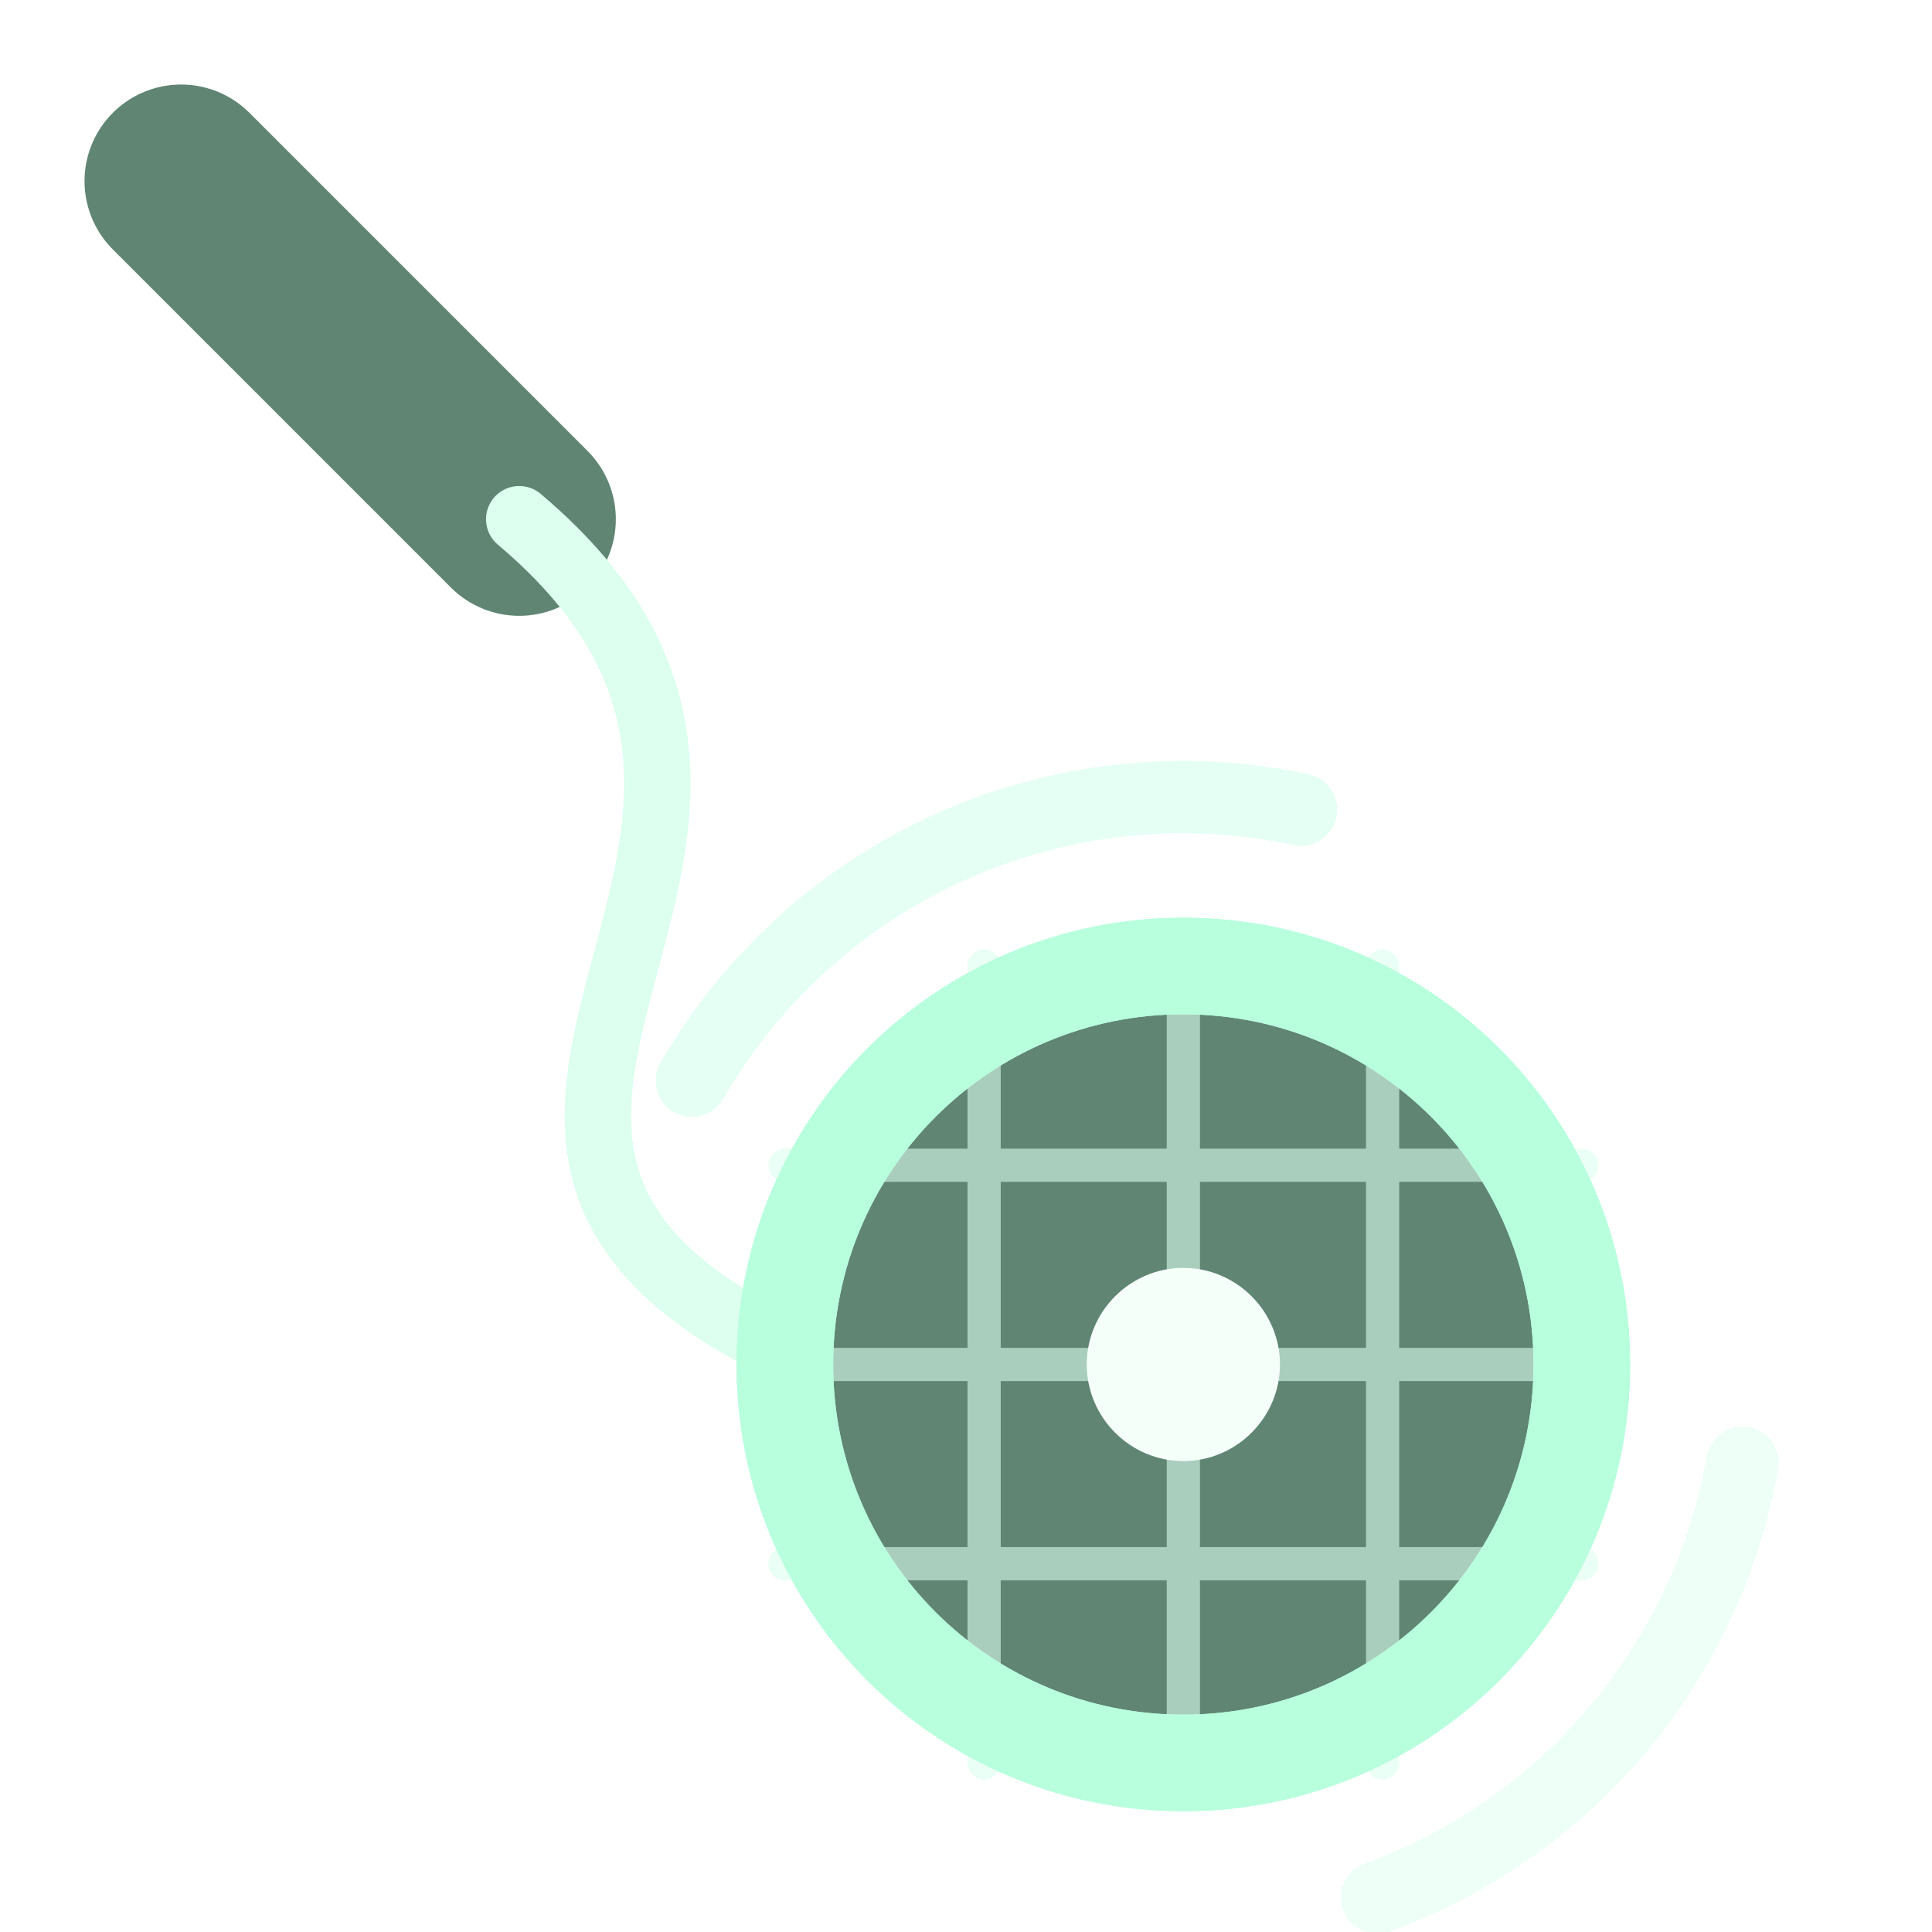
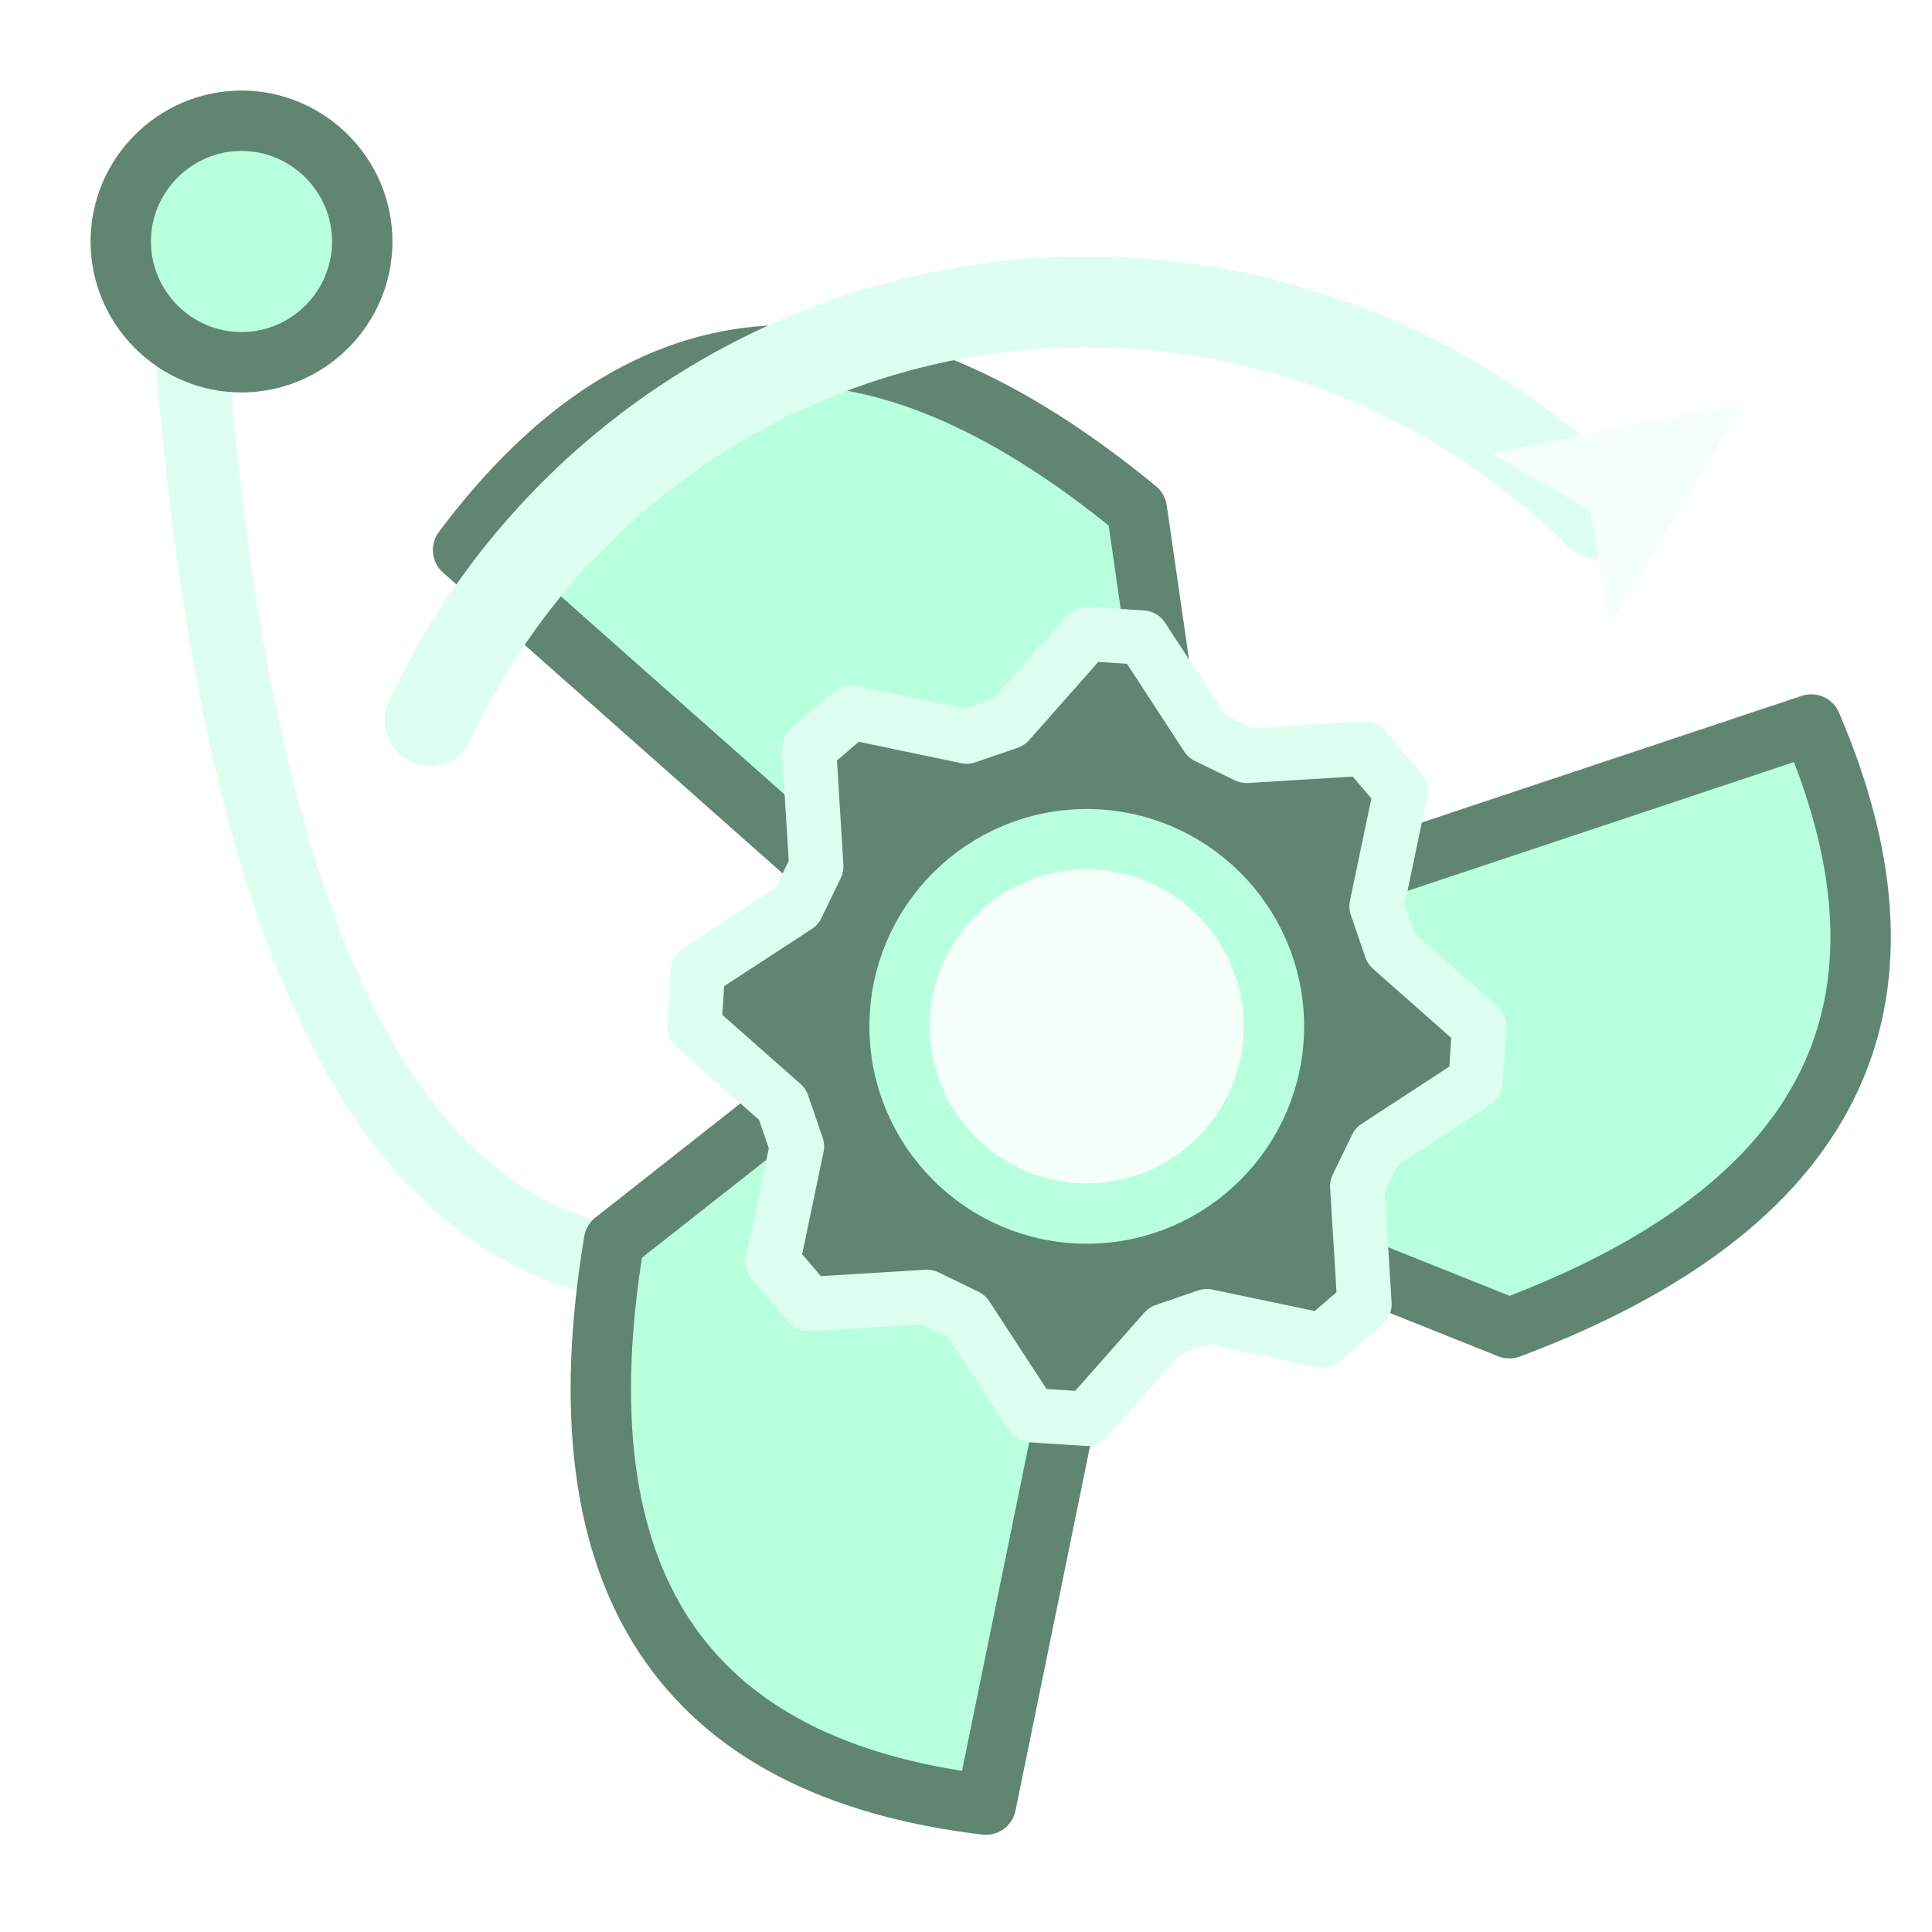
- <svg xmlns="http://www.w3.org/2000/svg" viewBox="0 0 32 32" stroke-linecap="round" stroke-linejoin="round" role="img" aria-label="悠悠球拍">
-   <path d="M 3 3 L 8.6 8.6" fill="none" stroke="#608573" stroke-width="3.2" />
-   <path d="M 8.6 8.6 C 15 14 5 19 13.6 22.6" fill="none" stroke="#dcffef" stroke-width="1.1" />
-   <path d="M 26.2 22.6 C 26.2 26.25 23.25 29.2 19.6 29.2 C 15.95 29.2 13 26.25 13 22.6 C 13 18.95 15.95 16 19.6 16 C 23.25 16 26.2 18.95 26.2 22.6 Z" fill="#608573" stroke="#b8ffde" stroke-width="1.6" />
-   <path d="M 16.3 16 L 16.3 29.2 M 19.6 16 L 19.6 29.2 M 22.9 16 L 22.9 29.2 M 13 19.3 L 26.2 19.3 M 13 22.6 L 26.2 22.6 M 13 25.9 L 26.2 25.9" fill="none" stroke="#dcffef" stroke-width="0.55" opacity="0.6" />
-   <path d="M 26.2 22.6 C 26.2 26.25 23.25 29.2 19.6 29.2 C 15.95 29.2 13 26.25 13 22.6 C 13 18.95 15.95 16 19.6 16 C 23.25 16 26.2 18.95 26.2 22.6 Z" fill="none" stroke="#b8ffde" stroke-width="1.6" />
-   <path d="M 21.2 22.6 C 21.2 23.48 20.48 24.2 19.6 24.2 C 18.72 24.2 18 23.48 18 22.6 C 18 21.72 18.72 21 19.6 21 C 20.48 21 21.2 21.72 21.2 22.6 Z" fill="#f5fffa" />
-   <path d="M 11.46 17.9 C 13.5 14.37 17.57 12.56 21.55 13.41" fill="none" stroke="#dcffef" stroke-width="1.2" opacity="0.7" />
-   <path d="M 28.86 24.23 C 28.27 27.54 25.97 30.28 22.81 31.43" fill="none" stroke="#dcffef" stroke-width="1.2" opacity="0.5" />
+ <svg xmlns="http://www.w3.org/2000/svg" viewBox="0 0 32 32" stroke-linecap="round" stroke-linejoin="round" role="img" aria-label="棘轮悠悠">
+   <path d="M 3 3 Q 4 27 17 19" fill="none" stroke="#dcffef" stroke-width="1.2" />
+   <path d="M 21 15 L 30 12 Q 33 19 25 22 L 20 20 Z" fill="#b8ffde" stroke="#608573" stroke-width="1" />
+   <path d="M 18.23 20.6 L 16.33 29.89 Q 8.77 28.99 10.17 20.56 L 14.4 17.23 Z" fill="#b8ffde" stroke="#608573" stroke-width="1" />
+   <path d="M 14.77 15.4 L 7.67 9.11 Q 12.23 3.01 18.83 8.44 L 19.6 13.77 Z" fill="#b8ffde" stroke="#608573" stroke-width="1" />
+   <path d="M 24.5 17 L 24.44 17.92 L 22.8 18.99 L 22.48 19.65 L 22.6 21.6 L 21.9 22.2 L 19.99 21.8 L 19.29 22.04 L 18 23.5 L 17.08 23.44 L 16.01 21.8 L 15.35 21.48 L 13.4 21.6 L 12.8 20.9 L 13.2 18.99 L 12.96 18.29 L 11.5 17 L 11.56 16.08 L 13.2 15.01 L 13.52 14.35 L 13.4 12.4 L 14.1 11.8 L 16.01 12.2 L 16.71 11.96 L 18 10.5 L 18.92 10.56 L 19.99 12.2 L 20.65 12.52 L 22.6 12.4 L 23.2 13.1 L 22.8 15.01 L 23.04 15.71 Z" fill="#608573" stroke="#dcffef" stroke-width="0.9" />
+   <path d="M 21.1 17 C 21.1 18.71 19.71 20.1 18 20.1 C 16.29 20.1 14.9 18.71 14.9 17 C 14.9 15.29 16.29 13.9 18 13.9 C 19.71 13.9 21.1 15.29 21.1 17 Z" fill="#f5fffa" stroke="#b8ffde" stroke-width="1" />
+   <path d="M 7.12 11.93 C 8.78 8.38 12.06 5.86 15.92 5.18 C 19.77 4.5 23.72 5.75 26.49 8.51" fill="none" stroke="#dcffef" stroke-width="1.5" />
+   <path d="M 28.88 6.68 L 24.69 7.51 L 26.34 8.46 L 26.67 10.34 Z" fill="#f5fffa" />
+   <path d="M 6 4 C 6 5.1 5.1 6 4 6 C 2.9 6 2 5.1 2 4 C 2 2.9 2.9 2 4 2 C 5.1 2 6 2.9 6 4 Z" fill="#b8ffde" stroke="#608573" stroke-width="1" />
</svg>
